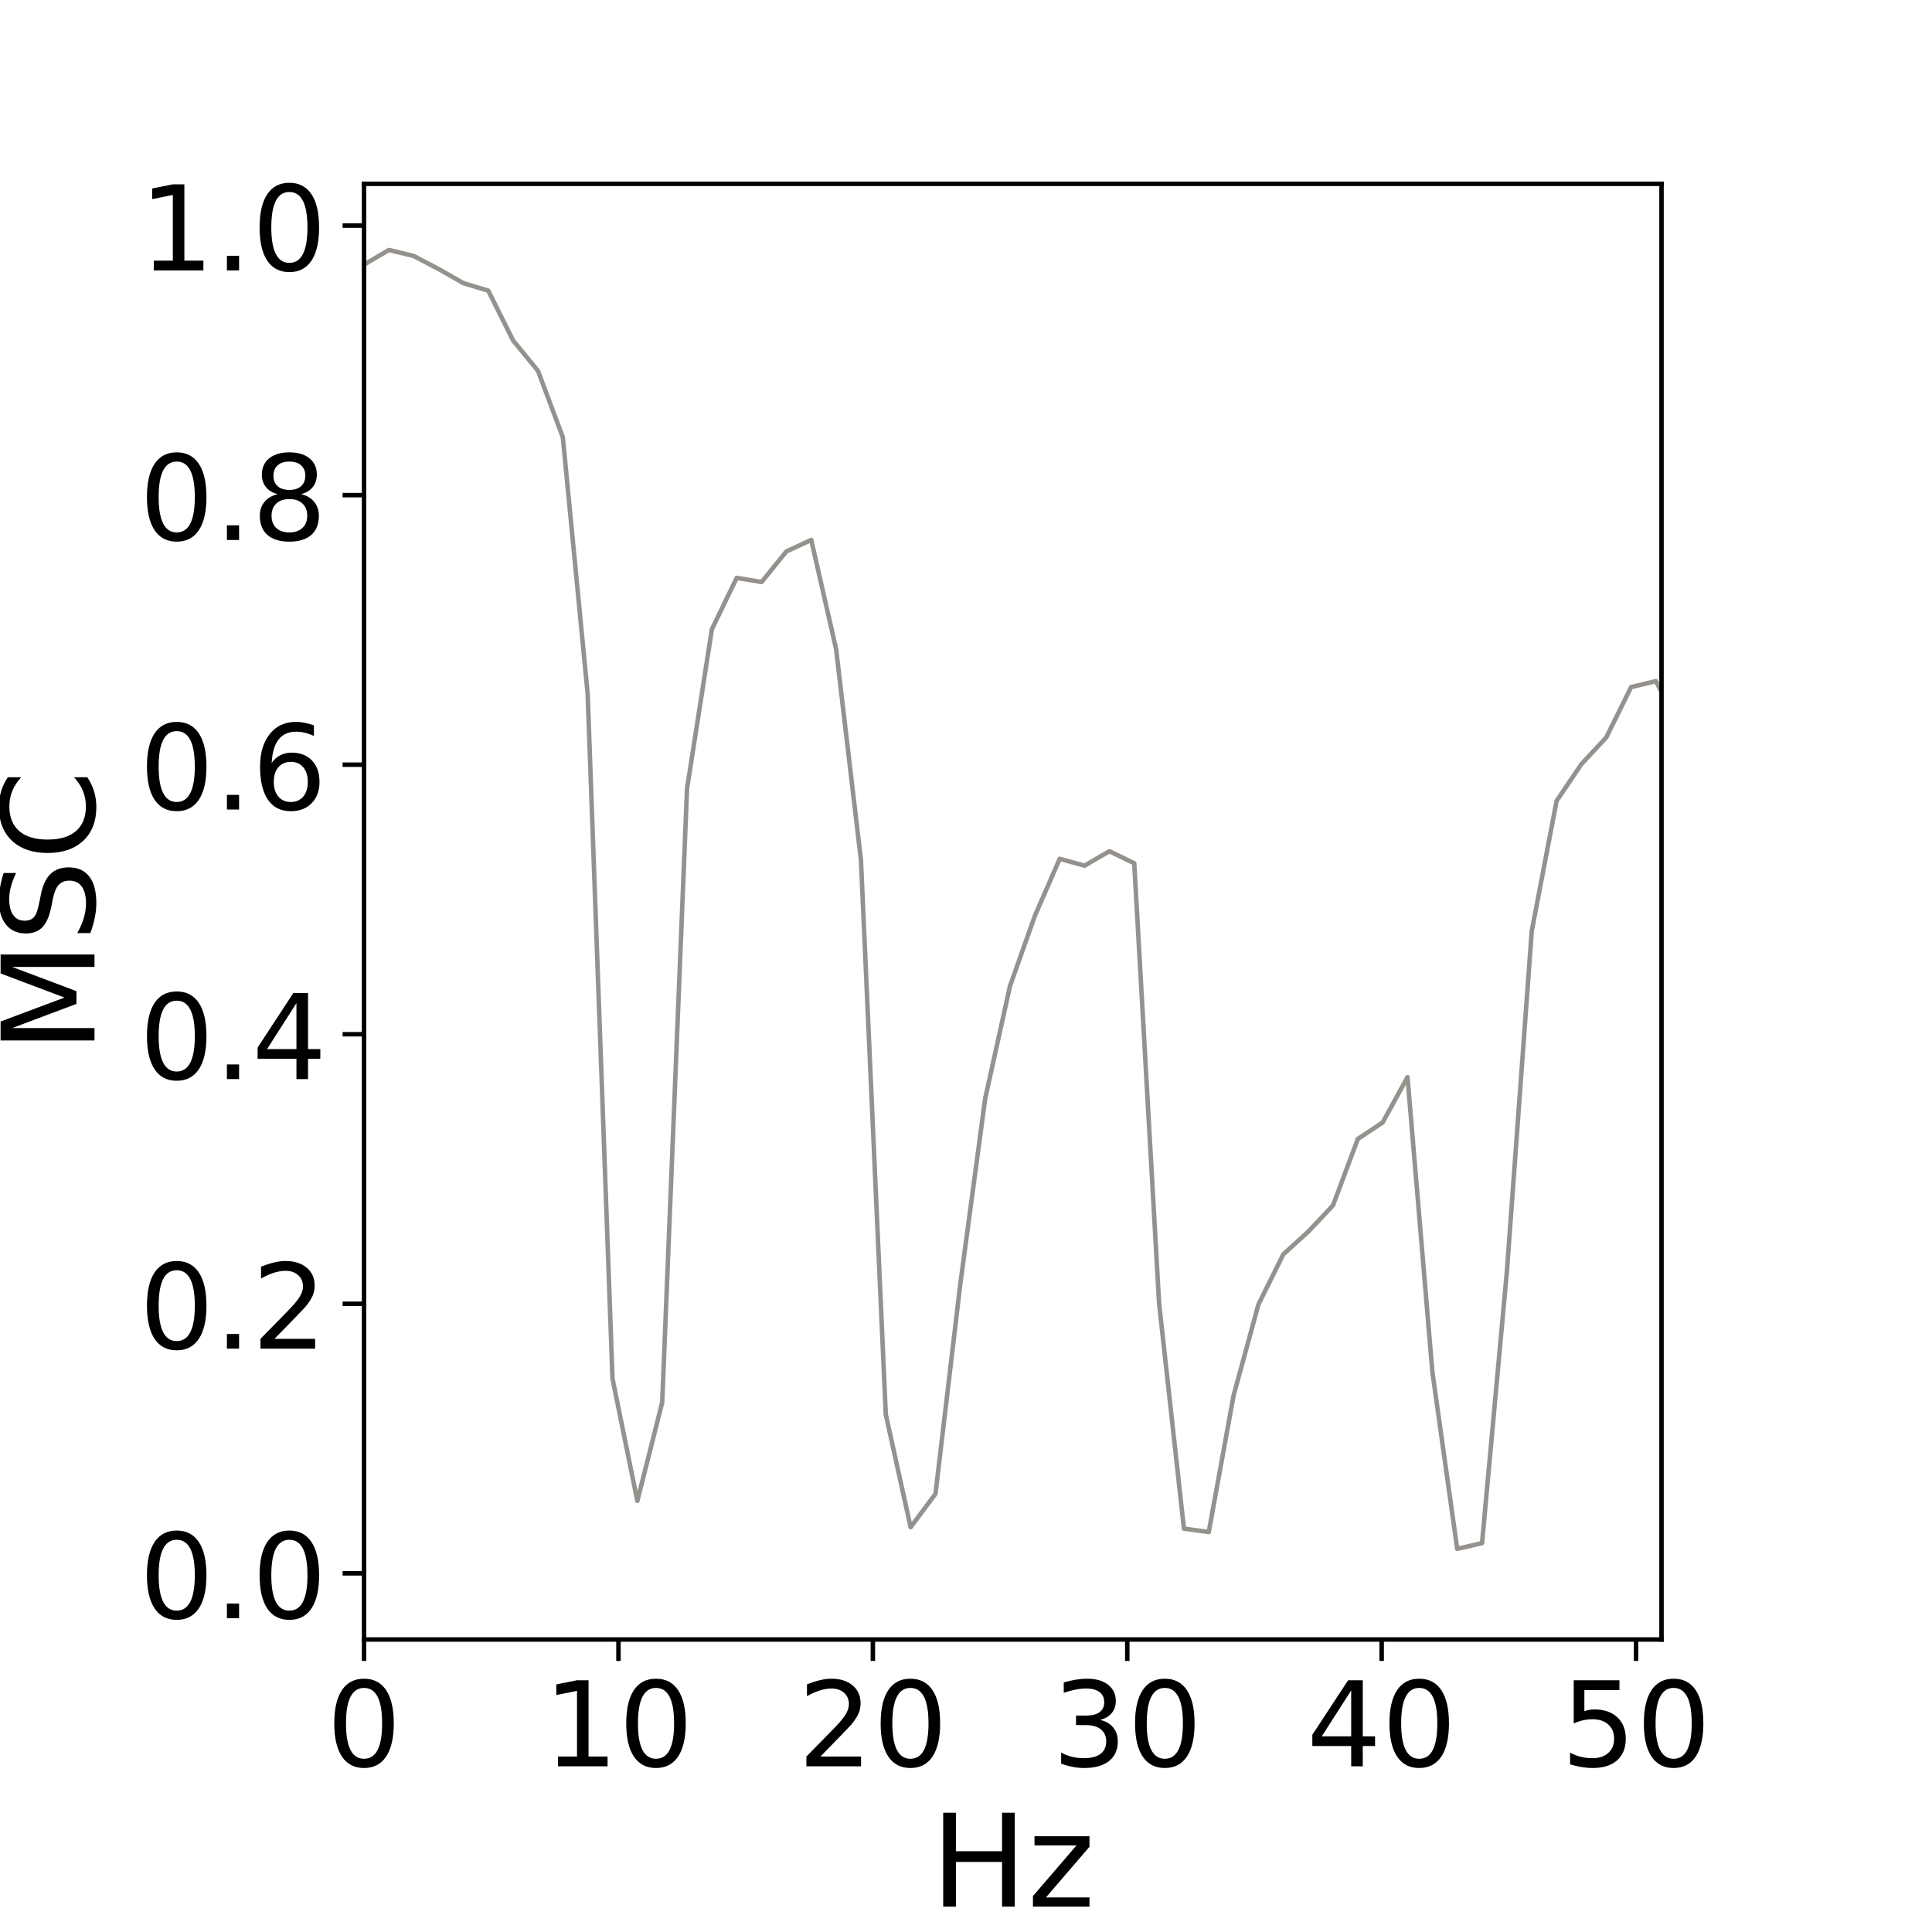
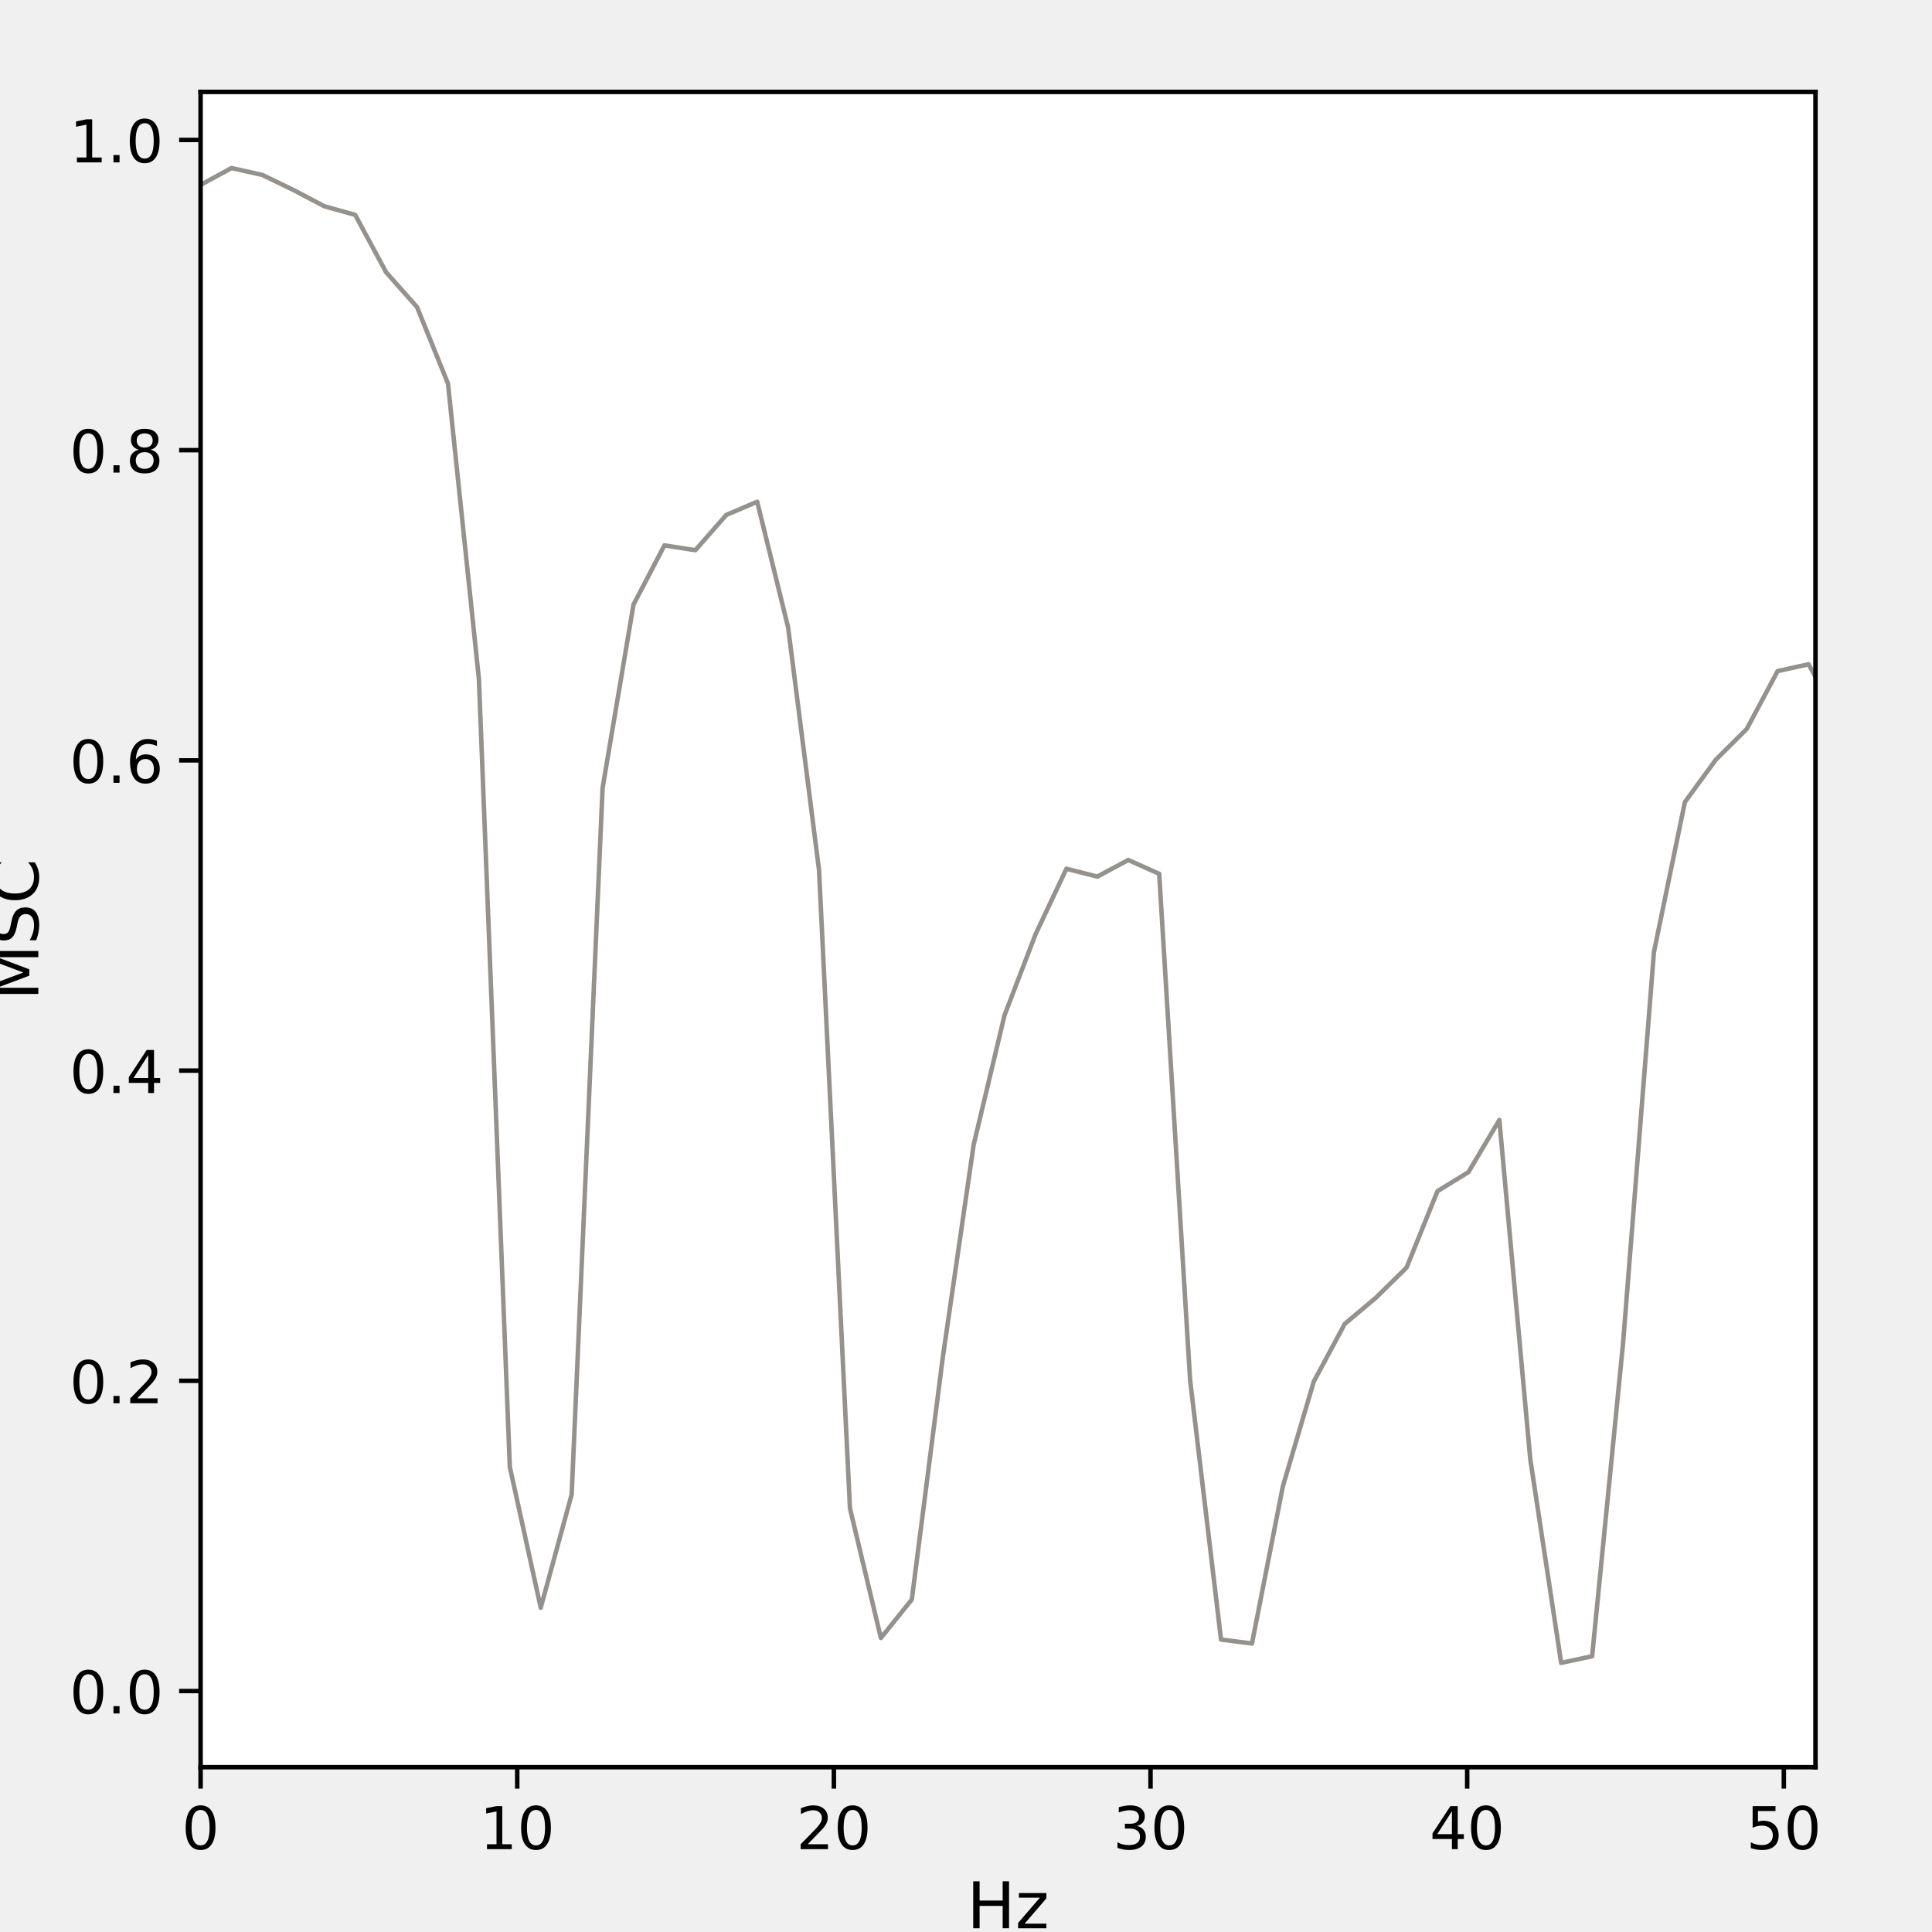
- <svg xmlns="http://www.w3.org/2000/svg" xmlns:xlink="http://www.w3.org/1999/xlink" height="432pt" version="1.1" viewBox="0 0 432 432" width="432pt">
+ <svg xmlns="http://www.w3.org/2000/svg" xmlns:xlink="http://www.w3.org/1999/xlink" width="432pt" height="432pt" viewBox="0 0 432 432" version="1.1">
  <defs>
-     <style type="text/css">
- *{stroke-linecap:butt;stroke-linejoin:round;}
-   </style>
+     <style type="text/css">*{stroke-linejoin: round; stroke-linecap: butt}</style>
  </defs>
  <g id="figure_1">
    <g id="patch_1">
-       <path d="M 0 432  L 432 432  L 432 0  L 0 0  z " style="fill:#ffffff;" />
+       <path d="M 0 432  L 432 432  L 432 0  L 0 0  L 0 432  z " style="fill: none" />
    </g>
    <g id="axes_1">
      <g id="patch_2">
-         <path d="M 81.404 366.596  L 371.521 366.596  L 371.521 41.104  L 81.404 41.104  z " style="fill:#ffffff;" />
+         <path d="M 44.852 395.148  L 405.948 395.148  L 405.948 20.552  L 44.852 20.552  z " style="fill: #ffffff" />
      </g>
      <g id="matplotlib.axis_1">
        <g id="xtick_1">
          <g id="line2d_1">
            <defs>
-               <path d="M 0 0  L 0 4.8  " id="m264c5ca705" style="stroke:#000000;" />
-             </defs>
-             <g>
-               <use style="stroke:#000000;" x="81.404" xlink:href="#m264c5ca705" y="366.596" />
+               <path id="m1e36f700ff" d="M 0 0  L 0 4.8  " style="stroke: #000000" />
+             </defs>
+             <g>
+               <use xlink:href="#m1e36f700ff" x="44.852" y="395.148" style="stroke: #000000" />
            </g>
          </g>
          <g id="text_1">
-             <defs>
-               <path d="M 31.781 66.406  Q 24.172 66.406 20.328 58.906  Q 16.5 51.422 16.5 36.375  Q 16.5 21.391 20.328 13.891  Q 24.172 6.391 31.781 6.391  Q 39.453 6.391 43.281 13.891  Q 47.125 21.391 47.125 36.375  Q 47.125 51.422 43.281 58.906  Q 39.453 66.406 31.781 66.406  z M 31.781 74.219  Q 44.047 74.219 50.516 64.516  Q 56.984 54.828 56.984 36.375  Q 56.984 17.969 50.516 8.266  Q 44.047 -1.422 31.781 -1.422  Q 19.531 -1.422 13.062 8.266  Q 6.594 17.969 6.594 36.375  Q 6.594 54.828 13.062 64.516  Q 19.531 74.219 31.781 74.219  z " id="DejaVuSans-48" />
-             </defs>
-             <g transform="translate(73.0055 394.9559)scale(0.264 -0.264)">
-               <use xlink:href="#DejaVuSans-48" />
+             <g transform="translate(40.65275 413.4779)scale(0.132 -0.132)">
+               <defs>
+                 <path id="DejaVuSans-30" d="M 2034 4250  Q 1547 4250 1301 3770  Q 1056 3291 1056 2328  Q 1056 1369 1301 889  Q 1547 409 2034 409  Q 2525 409 2770 889  Q 3016 1369 3016 2328  Q 3016 3291 2770 3770  Q 2525 4250 2034 4250  z M 2034 4750  Q 2819 4750 3233 4129  Q 3647 3509 3647 2328  Q 3647 1150 3233 529  Q 2819 -91 2034 -91  Q 1250 -91 836 529  Q 422 1150 422 2328  Q 422 3509 836 4129  Q 1250 4750 2034 4750  z " transform="scale(0.015625)" />
+               </defs>
+               <use xlink:href="#DejaVuSans-30" />
            </g>
          </g>
        </g>
        <g id="xtick_2">
          <g id="line2d_2">
            <g>
-               <use style="stroke:#000000;" x="138.29" xlink:href="#m264c5ca705" y="366.596" />
+               <use xlink:href="#m1e36f700ff" x="115.655" y="395.148" style="stroke: #000000" />
            </g>
          </g>
          <g id="text_2">
-             <defs>
-               <path d="M 12.406 8.297  L 28.516 8.297  L 28.516 63.922  L 10.984 60.406  L 10.984 69.391  L 28.422 72.906  L 38.281 72.906  L 38.281 8.297  L 54.391 8.297  L 54.391 0  L 12.406 0  z " id="DejaVuSans-49" />
-             </defs>
-             <g transform="translate(121.4927 394.9559)scale(0.264 -0.264)">
-               <use xlink:href="#DejaVuSans-49" />
-               <use x="63.623" xlink:href="#DejaVuSans-48" />
+             <g transform="translate(107.2566 413.4779)scale(0.132 -0.132)">
+               <defs>
+                 <path id="DejaVuSans-31" d="M 794 531  L 1825 531  L 1825 4091  L 703 3866  L 703 4441  L 1819 4666  L 2450 4666  L 2450 531  L 3481 531  L 3481 0  L 794 0  L 794 531  z " transform="scale(0.015625)" />
+               </defs>
+               <use xlink:href="#DejaVuSans-31" />
+               <use xlink:href="#DejaVuSans-30" x="63.623" />
            </g>
          </g>
        </g>
        <g id="xtick_3">
          <g id="line2d_3">
            <g>
-               <use style="stroke:#000000;" x="195.175" xlink:href="#m264c5ca705" y="366.596" />
+               <use xlink:href="#m1e36f700ff" x="186.458" y="395.148" style="stroke: #000000" />
            </g>
          </g>
          <g id="text_3">
-             <defs>
-               <path d="M 19.188 8.297  L 53.609 8.297  L 53.609 0  L 7.328 0  L 7.328 8.297  Q 12.938 14.109 22.625 23.891  Q 32.328 33.688 34.812 36.531  Q 39.547 41.844 41.422 45.531  Q 43.312 49.219 43.312 52.781  Q 43.312 58.594 39.234 62.25  Q 35.156 65.922 28.609 65.922  Q 23.969 65.922 18.812 64.312  Q 13.672 62.703 7.812 59.422  L 7.812 69.391  Q 13.766 71.781 18.938 73  Q 24.125 74.219 28.422 74.219  Q 39.75 74.219 46.484 68.547  Q 53.219 62.891 53.219 53.422  Q 53.219 48.922 51.531 44.891  Q 49.859 40.875 45.406 35.406  Q 44.188 33.984 37.641 27.219  Q 31.109 20.453 19.188 8.297  z " id="DejaVuSans-50" />
-             </defs>
-             <g transform="translate(178.3784 394.9559)scale(0.264 -0.264)">
-               <use xlink:href="#DejaVuSans-50" />
-               <use x="63.623" xlink:href="#DejaVuSans-48" />
+             <g transform="translate(178.0598 413.4779)scale(0.132 -0.132)">
+               <defs>
+                 <path id="DejaVuSans-32" d="M 1228 531  L 3431 531  L 3431 0  L 469 0  L 469 531  Q 828 903 1448 1529  Q 2069 2156 2228 2338  Q 2531 2678 2651 2914  Q 2772 3150 2772 3378  Q 2772 3750 2511 3984  Q 2250 4219 1831 4219  Q 1534 4219 1204 4116  Q 875 4013 500 3803  L 500 4441  Q 881 4594 1212 4672  Q 1544 4750 1819 4750  Q 2544 4750 2975 4387  Q 3406 4025 3406 3419  Q 3406 3131 3298 2873  Q 3191 2616 2906 2266  Q 2828 2175 2409 1742  Q 1991 1309 1228 531  z " transform="scale(0.015625)" />
+               </defs>
+               <use xlink:href="#DejaVuSans-32" />
+               <use xlink:href="#DejaVuSans-30" x="63.623" />
            </g>
          </g>
        </g>
        <g id="xtick_4">
          <g id="line2d_4">
            <g>
-               <use style="stroke:#000000;" x="252.061" xlink:href="#m264c5ca705" y="366.596" />
+               <use xlink:href="#m1e36f700ff" x="257.261" y="395.148" style="stroke: #000000" />
            </g>
          </g>
          <g id="text_4">
-             <defs>
-               <path d="M 40.578 39.312  Q 47.656 37.797 51.625 33  Q 55.609 28.219 55.609 21.188  Q 55.609 10.406 48.188 4.484  Q 40.766 -1.422 27.094 -1.422  Q 22.516 -1.422 17.656 -0.516  Q 12.797 0.391 7.625 2.203  L 7.625 11.719  Q 11.719 9.328 16.594 8.109  Q 21.484 6.891 26.812 6.891  Q 36.078 6.891 40.938 10.547  Q 45.797 14.203 45.797 21.188  Q 45.797 27.641 41.281 31.266  Q 36.766 34.906 28.719 34.906  L 20.219 34.906  L 20.219 43.016  L 29.109 43.016  Q 36.375 43.016 40.234 45.922  Q 44.094 48.828 44.094 54.297  Q 44.094 59.906 40.109 62.906  Q 36.141 65.922 28.719 65.922  Q 24.656 65.922 20.016 65.031  Q 15.375 64.156 9.812 62.312  L 9.812 71.094  Q 15.438 72.656 20.344 73.438  Q 25.25 74.219 29.594 74.219  Q 40.828 74.219 47.359 69.109  Q 53.906 64.016 53.906 55.328  Q 53.906 49.266 50.438 45.094  Q 46.969 40.922 40.578 39.312  z " id="DejaVuSans-51" />
-             </defs>
-             <g transform="translate(235.2641 394.9559)scale(0.264 -0.264)">
-               <use xlink:href="#DejaVuSans-51" />
-               <use x="63.623" xlink:href="#DejaVuSans-48" />
+             <g transform="translate(248.8629 413.4779)scale(0.132 -0.132)">
+               <defs>
+                 <path id="DejaVuSans-33" d="M 2597 2516  Q 3050 2419 3304 2112  Q 3559 1806 3559 1356  Q 3559 666 3084 287  Q 2609 -91 1734 -91  Q 1441 -91 1130 -33  Q 819 25 488 141  L 488 750  Q 750 597 1062 519  Q 1375 441 1716 441  Q 2309 441 2620 675  Q 2931 909 2931 1356  Q 2931 1769 2642 2001  Q 2353 2234 1838 2234  L 1294 2234  L 1294 2753  L 1863 2753  Q 2328 2753 2575 2939  Q 2822 3125 2822 3475  Q 2822 3834 2567 4026  Q 2313 4219 1838 4219  Q 1578 4219 1281 4162  Q 984 4106 628 3988  L 628 4550  Q 988 4650 1302 4700  Q 1616 4750 1894 4750  Q 2613 4750 3031 4423  Q 3450 4097 3450 3541  Q 3450 3153 3228 2886  Q 3006 2619 2597 2516  z " transform="scale(0.015625)" />
+               </defs>
+               <use xlink:href="#DejaVuSans-33" />
+               <use xlink:href="#DejaVuSans-30" x="63.623" />
            </g>
          </g>
        </g>
        <g id="xtick_5">
          <g id="line2d_5">
            <g>
-               <use style="stroke:#000000;" x="308.947" xlink:href="#m264c5ca705" y="366.596" />
+               <use xlink:href="#m1e36f700ff" x="328.065" y="395.148" style="stroke: #000000" />
            </g>
          </g>
          <g id="text_5">
-             <defs>
-               <path d="M 37.797 64.312  L 12.891 25.391  L 37.797 25.391  z M 35.203 72.906  L 47.609 72.906  L 47.609 25.391  L 58.016 25.391  L 58.016 17.188  L 47.609 17.188  L 47.609 0  L 37.797 0  L 37.797 17.188  L 4.891 17.188  L 4.891 26.703  z " id="DejaVuSans-52" />
-             </defs>
-             <g transform="translate(292.1497 394.9559)scale(0.264 -0.264)">
-               <use xlink:href="#DejaVuSans-52" />
-               <use x="63.623" xlink:href="#DejaVuSans-48" />
+             <g transform="translate(319.666 413.4779)scale(0.132 -0.132)">
+               <defs>
+                 <path id="DejaVuSans-34" d="M 2419 4116  L 825 1625  L 2419 1625  L 2419 4116  z M 2253 4666  L 3047 4666  L 3047 1625  L 3713 1625  L 3713 1100  L 3047 1100  L 3047 0  L 2419 0  L 2419 1100  L 313 1100  L 313 1709  L 2253 4666  z " transform="scale(0.015625)" />
+               </defs>
+               <use xlink:href="#DejaVuSans-34" />
+               <use xlink:href="#DejaVuSans-30" x="63.623" />
            </g>
          </g>
        </g>
        <g id="xtick_6">
          <g id="line2d_6">
            <g>
-               <use style="stroke:#000000;" x="365.832" xlink:href="#m264c5ca705" y="366.596" />
+               <use xlink:href="#m1e36f700ff" x="398.868" y="395.148" style="stroke: #000000" />
            </g>
          </g>
          <g id="text_6">
-             <defs>
-               <path d="M 10.797 72.906  L 49.516 72.906  L 49.516 64.594  L 19.828 64.594  L 19.828 46.734  Q 21.969 47.469 24.109 47.828  Q 26.266 48.188 28.422 48.188  Q 40.625 48.188 47.75 41.5  Q 54.891 34.812 54.891 23.391  Q 54.891 11.625 47.562 5.094  Q 40.234 -1.422 26.906 -1.422  Q 22.312 -1.422 17.547 -0.641  Q 12.797 0.141 7.719 1.703  L 7.719 11.625  Q 12.109 9.234 16.797 8.062  Q 21.484 6.891 26.703 6.891  Q 35.156 6.891 40.078 11.328  Q 45.016 15.766 45.016 23.391  Q 45.016 31 40.078 35.438  Q 35.156 39.891 26.703 39.891  Q 22.75 39.891 18.812 39.016  Q 14.891 38.141 10.797 36.281  z " id="DejaVuSans-53" />
-             </defs>
-             <g transform="translate(349.0354 394.9559)scale(0.264 -0.264)">
-               <use xlink:href="#DejaVuSans-53" />
-               <use x="63.623" xlink:href="#DejaVuSans-48" />
+             <g transform="translate(390.4692 413.4779)scale(0.132 -0.132)">
+               <defs>
+                 <path id="DejaVuSans-35" d="M 691 4666  L 3169 4666  L 3169 4134  L 1269 4134  L 1269 2991  Q 1406 3038 1543 3061  Q 1681 3084 1819 3084  Q 2600 3084 3056 2656  Q 3513 2228 3513 1497  Q 3513 744 3044 326  Q 2575 -91 1722 -91  Q 1428 -91 1123 -41  Q 819 9 494 109  L 494 744  Q 775 591 1075 516  Q 1375 441 1709 441  Q 2250 441 2565 725  Q 2881 1009 2881 1497  Q 2881 1984 2565 2268  Q 2250 2553 1709 2553  Q 1456 2553 1204 2497  Q 953 2441 691 2322  L 691 4666  z " transform="scale(0.015625)" />
+               </defs>
+               <use xlink:href="#DejaVuSans-35" />
+               <use xlink:href="#DejaVuSans-30" x="63.623" />
            </g>
          </g>
        </g>
        <g id="text_7">
-           <defs>
-             <path d="M 9.812 72.906  L 19.672 72.906  L 19.672 43.016  L 55.516 43.016  L 55.516 72.906  L 65.375 72.906  L 65.375 0  L 55.516 0  L 55.516 34.719  L 19.672 34.719  L 19.672 0  L 9.812 0  z " id="DejaVuSans-72" />
-             <path d="M 5.516 54.688  L 48.188 54.688  L 48.188 46.484  L 14.406 7.172  L 48.188 7.172  L 48.188 0  L 4.297 0  L 4.297 8.203  L 38.094 47.516  L 5.516 47.516  z " id="DejaVuSans-122" />
-           </defs>
-           <g transform="translate(208.0755 426.3297)scale(0.288 -0.288)">
-             <use xlink:href="#DejaVuSans-72" />
-             <use x="75.195" xlink:href="#DejaVuSans-122" />
+           <g transform="translate(216.2065 431.1649)scale(0.144 -0.144)">
+             <defs>
+               <path id="DejaVuSans-48" d="M 628 4666  L 1259 4666  L 1259 2753  L 3553 2753  L 3553 4666  L 4184 4666  L 4184 0  L 3553 0  L 3553 2222  L 1259 2222  L 1259 0  L 628 0  L 628 4666  z " transform="scale(0.015625)" />
+               <path id="DejaVuSans-7a" d="M 353 3500  L 3084 3500  L 3084 2975  L 922 459  L 3084 459  L 3084 0  L 275 0  L 275 525  L 2438 3041  L 353 3041  L 353 3500  z " transform="scale(0.015625)" />
+             </defs>
+             <use xlink:href="#DejaVuSans-48" />
+             <use xlink:href="#DejaVuSans-7a" x="75.195" />
          </g>
        </g>
      </g>
      <g id="matplotlib.axis_2">
        <g id="ytick_1">
          <g id="line2d_7">
            <defs>
-               <path d="M 0 0  L -4.8 0  " id="mb926a41fd1" style="stroke:#000000;" />
-             </defs>
-             <g>
-               <use style="stroke:#000000;" x="81.404" xlink:href="#mb926a41fd1" y="351.801" />
+               <path id="mdf4b2b3691" d="M 0 0  L -4.8 0  " style="stroke: #000000" />
+             </defs>
+             <g>
+               <use xlink:href="#mdf4b2b3691" x="44.852" y="378.121" style="stroke: #000000" />
            </g>
          </g>
          <g id="text_8">
-             <defs>
-               <path d="M 10.688 12.406  L 21 12.406  L 21 0  L 10.688 0  z " id="DejaVuSans-46" />
-             </defs>
-             <g transform="translate(31.11975 361.831)scale(0.264 -0.264)">
-               <use xlink:href="#DejaVuSans-48" />
-               <use x="63.623" xlink:href="#DejaVuSans-46" />
-               <use x="95.41" xlink:href="#DejaVuSans-48" />
+             <g transform="translate(15.55987 383.1361)scale(0.132 -0.132)">
+               <defs>
+                 <path id="DejaVuSans-2e" d="M 684 794  L 1344 794  L 1344 0  L 684 0  L 684 794  z " transform="scale(0.015625)" />
+               </defs>
+               <use xlink:href="#DejaVuSans-30" />
+               <use xlink:href="#DejaVuSans-2e" x="63.623" />
+               <use xlink:href="#DejaVuSans-30" x="95.41" />
            </g>
          </g>
        </g>
        <g id="ytick_2">
          <g id="line2d_8">
            <g>
-               <use style="stroke:#000000;" x="81.404" xlink:href="#mb926a41fd1" y="291.528" />
+               <use xlink:href="#mdf4b2b3691" x="44.852" y="308.755" style="stroke: #000000" />
            </g>
          </g>
          <g id="text_9">
-             <g transform="translate(31.11975 301.5582)scale(0.264 -0.264)">
-               <use xlink:href="#DejaVuSans-48" />
-               <use x="63.623" xlink:href="#DejaVuSans-46" />
-               <use x="95.41" xlink:href="#DejaVuSans-50" />
+             <g transform="translate(15.55987 313.7705)scale(0.132 -0.132)">
+               <use xlink:href="#DejaVuSans-30" />
+               <use xlink:href="#DejaVuSans-2e" x="63.623" />
+               <use xlink:href="#DejaVuSans-32" x="95.41" />
            </g>
          </g>
        </g>
        <g id="ytick_3">
          <g id="line2d_9">
            <g>
-               <use style="stroke:#000000;" x="81.404" xlink:href="#mb926a41fd1" y="231.255" />
+               <use xlink:href="#mdf4b2b3691" x="44.852" y="239.39" style="stroke: #000000" />
            </g>
          </g>
          <g id="text_10">
-             <g transform="translate(31.11975 241.2854)scale(0.264 -0.264)">
-               <use xlink:href="#DejaVuSans-48" />
-               <use x="63.623" xlink:href="#DejaVuSans-46" />
-               <use x="95.41" xlink:href="#DejaVuSans-52" />
+             <g transform="translate(15.55987 244.4048)scale(0.132 -0.132)">
+               <use xlink:href="#DejaVuSans-30" />
+               <use xlink:href="#DejaVuSans-2e" x="63.623" />
+               <use xlink:href="#DejaVuSans-34" x="95.41" />
            </g>
          </g>
        </g>
        <g id="ytick_4">
          <g id="line2d_10">
            <g>
-               <use style="stroke:#000000;" x="81.404" xlink:href="#mb926a41fd1" y="170.983" />
+               <use xlink:href="#mdf4b2b3691" x="44.852" y="170.024" style="stroke: #000000" />
            </g>
          </g>
          <g id="text_11">
-             <defs>
-               <path d="M 33.016 40.375  Q 26.375 40.375 22.484 35.828  Q 18.609 31.297 18.609 23.391  Q 18.609 15.531 22.484 10.953  Q 26.375 6.391 33.016 6.391  Q 39.656 6.391 43.531 10.953  Q 47.406 15.531 47.406 23.391  Q 47.406 31.297 43.531 35.828  Q 39.656 40.375 33.016 40.375  z M 52.594 71.297  L 52.594 62.312  Q 48.875 64.062 45.094 64.984  Q 41.312 65.922 37.594 65.922  Q 27.828 65.922 22.672 59.328  Q 17.531 52.734 16.797 39.406  Q 19.672 43.656 24.016 45.922  Q 28.375 48.188 33.594 48.188  Q 44.578 48.188 50.953 41.516  Q 57.328 34.859 57.328 23.391  Q 57.328 12.156 50.688 5.359  Q 44.047 -1.422 33.016 -1.422  Q 20.359 -1.422 13.672 8.266  Q 6.984 17.969 6.984 36.375  Q 6.984 53.656 15.188 63.938  Q 23.391 74.219 37.203 74.219  Q 40.922 74.219 44.703 73.484  Q 48.484 72.75 52.594 71.297  z " id="DejaVuSans-54" />
-             </defs>
-             <g transform="translate(31.11975 181.0126)scale(0.264 -0.264)">
-               <use xlink:href="#DejaVuSans-48" />
-               <use x="63.623" xlink:href="#DejaVuSans-46" />
-               <use x="95.41" xlink:href="#DejaVuSans-54" />
+             <g transform="translate(15.55987 175.0392)scale(0.132 -0.132)">
+               <defs>
+                 <path id="DejaVuSans-36" d="M 2113 2584  Q 1688 2584 1439 2293  Q 1191 2003 1191 1497  Q 1191 994 1439 701  Q 1688 409 2113 409  Q 2538 409 2786 701  Q 3034 994 3034 1497  Q 3034 2003 2786 2293  Q 2538 2584 2113 2584  z M 3366 4563  L 3366 3988  Q 3128 4100 2886 4159  Q 2644 4219 2406 4219  Q 1781 4219 1451 3797  Q 1122 3375 1075 2522  Q 1259 2794 1537 2939  Q 1816 3084 2150 3084  Q 2853 3084 3261 2657  Q 3669 2231 3669 1497  Q 3669 778 3244 343  Q 2819 -91 2113 -91  Q 1303 -91 875 529  Q 447 1150 447 2328  Q 447 3434 972 4092  Q 1497 4750 2381 4750  Q 2619 4750 2861 4703  Q 3103 4656 3366 4563  z " transform="scale(0.015625)" />
+               </defs>
+               <use xlink:href="#DejaVuSans-30" />
+               <use xlink:href="#DejaVuSans-2e" x="63.623" />
+               <use xlink:href="#DejaVuSans-36" x="95.41" />
            </g>
          </g>
        </g>
        <g id="ytick_5">
          <g id="line2d_11">
            <g>
-               <use style="stroke:#000000;" x="81.404" xlink:href="#mb926a41fd1" y="110.71" />
+               <use xlink:href="#mdf4b2b3691" x="44.852" y="100.659" style="stroke: #000000" />
            </g>
          </g>
          <g id="text_12">
-             <defs>
-               <path d="M 31.781 34.625  Q 24.75 34.625 20.719 30.859  Q 16.703 27.094 16.703 20.516  Q 16.703 13.922 20.719 10.156  Q 24.75 6.391 31.781 6.391  Q 38.812 6.391 42.859 10.172  Q 46.922 13.969 46.922 20.516  Q 46.922 27.094 42.891 30.859  Q 38.875 34.625 31.781 34.625  z M 21.922 38.812  Q 15.578 40.375 12.031 44.719  Q 8.5 49.078 8.5 55.328  Q 8.5 64.062 14.719 69.141  Q 20.953 74.219 31.781 74.219  Q 42.672 74.219 48.875 69.141  Q 55.078 64.062 55.078 55.328  Q 55.078 49.078 51.531 44.719  Q 48 40.375 41.703 38.812  Q 48.828 37.156 52.797 32.312  Q 56.781 27.484 56.781 20.516  Q 56.781 9.906 50.312 4.234  Q 43.844 -1.422 31.781 -1.422  Q 19.734 -1.422 13.25 4.234  Q 6.781 9.906 6.781 20.516  Q 6.781 27.484 10.781 32.312  Q 14.797 37.156 21.922 38.812  z M 18.312 54.391  Q 18.312 48.734 21.844 45.562  Q 25.391 42.391 31.781 42.391  Q 38.141 42.391 41.719 45.562  Q 45.312 48.734 45.312 54.391  Q 45.312 60.062 41.719 63.234  Q 38.141 66.406 31.781 66.406  Q 25.391 66.406 21.844 63.234  Q 18.312 60.062 18.312 54.391  z " id="DejaVuSans-56" />
-             </defs>
-             <g transform="translate(31.11975 120.7398)scale(0.264 -0.264)">
-               <use xlink:href="#DejaVuSans-48" />
-               <use x="63.623" xlink:href="#DejaVuSans-46" />
-               <use x="95.41" xlink:href="#DejaVuSans-56" />
+             <g transform="translate(15.55987 105.6736)scale(0.132 -0.132)">
+               <defs>
+                 <path id="DejaVuSans-38" d="M 2034 2216  Q 1584 2216 1326 1975  Q 1069 1734 1069 1313  Q 1069 891 1326 650  Q 1584 409 2034 409  Q 2484 409 2743 651  Q 3003 894 3003 1313  Q 3003 1734 2745 1975  Q 2488 2216 2034 2216  z M 1403 2484  Q 997 2584 770 2862  Q 544 3141 544 3541  Q 544 4100 942 4425  Q 1341 4750 2034 4750  Q 2731 4750 3128 4425  Q 3525 4100 3525 3541  Q 3525 3141 3298 2862  Q 3072 2584 2669 2484  Q 3125 2378 3379 2068  Q 3634 1759 3634 1313  Q 3634 634 3220 271  Q 2806 -91 2034 -91  Q 1263 -91 848 271  Q 434 634 434 1313  Q 434 1759 690 2068  Q 947 2378 1403 2484  z M 1172 3481  Q 1172 3119 1398 2916  Q 1625 2713 2034 2713  Q 2441 2713 2670 2916  Q 2900 3119 2900 3481  Q 2900 3844 2670 4047  Q 2441 4250 2034 4250  Q 1625 4250 1398 4047  Q 1172 3844 1172 3481  z " transform="scale(0.015625)" />
+               </defs>
+               <use xlink:href="#DejaVuSans-30" />
+               <use xlink:href="#DejaVuSans-2e" x="63.623" />
+               <use xlink:href="#DejaVuSans-38" x="95.41" />
            </g>
          </g>
        </g>
        <g id="ytick_6">
          <g id="line2d_12">
            <g>
-               <use style="stroke:#000000;" x="81.404" xlink:href="#mb926a41fd1" y="50.437" />
+               <use xlink:href="#mdf4b2b3691" x="44.852" y="31.293" style="stroke: #000000" />
            </g>
          </g>
          <g id="text_13">
-             <g transform="translate(31.11975 60.46697)scale(0.264 -0.264)">
-               <use xlink:href="#DejaVuSans-49" />
-               <use x="63.623" xlink:href="#DejaVuSans-46" />
-               <use x="95.41" xlink:href="#DejaVuSans-48" />
+             <g transform="translate(15.55987 36.30799)scale(0.132 -0.132)">
+               <use xlink:href="#DejaVuSans-31" />
+               <use xlink:href="#DejaVuSans-2e" x="63.623" />
+               <use xlink:href="#DejaVuSans-30" x="95.41" />
            </g>
          </g>
        </g>
        <g id="text_14">
-           <defs>
-             <path d="M 9.812 72.906  L 24.516 72.906  L 43.109 23.297  L 61.812 72.906  L 76.516 72.906  L 76.516 0  L 66.891 0  L 66.891 64.016  L 48.094 14.016  L 38.188 14.016  L 19.391 64.016  L 19.391 0  L 9.812 0  z " id="DejaVuSans-77" />
-             <path d="M 53.516 70.516  L 53.516 60.891  Q 47.906 63.578 42.922 64.891  Q 37.938 66.219 33.297 66.219  Q 25.25 66.219 20.875 63.094  Q 16.5 59.969 16.5 54.203  Q 16.5 49.359 19.406 46.891  Q 22.312 44.438 30.422 42.922  L 36.375 41.703  Q 47.406 39.594 52.656 34.297  Q 57.906 29 57.906 20.125  Q 57.906 9.516 50.797 4.047  Q 43.703 -1.422 29.984 -1.422  Q 24.812 -1.422 18.969 -0.25  Q 13.141 0.922 6.891 3.219  L 6.891 13.375  Q 12.891 10.016 18.656 8.297  Q 24.422 6.594 29.984 6.594  Q 38.422 6.594 43.016 9.906  Q 47.609 13.234 47.609 19.391  Q 47.609 24.75 44.312 27.781  Q 41.016 30.812 33.5 32.328  L 27.484 33.5  Q 16.453 35.688 11.516 40.375  Q 6.594 45.062 6.594 53.422  Q 6.594 63.094 13.406 68.656  Q 20.219 74.219 32.172 74.219  Q 37.312 74.219 42.625 73.281  Q 47.953 72.359 53.516 70.516  z " id="DejaVuSans-83" />
-             <path d="M 64.406 67.281  L 64.406 56.891  Q 59.422 61.531 53.781 63.812  Q 48.141 66.109 41.797 66.109  Q 29.297 66.109 22.656 58.469  Q 16.016 50.828 16.016 36.375  Q 16.016 21.969 22.656 14.328  Q 29.297 6.688 41.797 6.688  Q 48.141 6.688 53.781 8.984  Q 59.422 11.281 64.406 15.922  L 64.406 5.609  Q 59.234 2.094 53.438 0.328  Q 47.656 -1.422 41.219 -1.422  Q 24.656 -1.422 15.125 8.703  Q 5.609 18.844 5.609 36.375  Q 5.609 53.953 15.125 64.078  Q 24.656 74.219 41.219 74.219  Q 47.75 74.219 53.531 72.484  Q 59.328 70.75 64.406 67.281  z " id="DejaVuSans-67" />
-           </defs>
-           <g transform="translate(21.13025 235.4715)rotate(-90)scale(0.288 -0.288)">
-             <use xlink:href="#DejaVuSans-77" />
-             <use x="86.279" xlink:href="#DejaVuSans-83" />
-             <use x="149.756" xlink:href="#DejaVuSans-67" />
+           <g transform="translate(8.565125 223.6608)rotate(-90)scale(0.144 -0.144)">
+             <defs>
+               <path id="DejaVuSans-4d" d="M 628 4666  L 1569 4666  L 2759 1491  L 3956 4666  L 4897 4666  L 4897 0  L 4281 0  L 4281 4097  L 3078 897  L 2444 897  L 1241 4097  L 1241 0  L 628 0  L 628 4666  z " transform="scale(0.015625)" />
+               <path id="DejaVuSans-53" d="M 3425 4513  L 3425 3897  Q 3066 4069 2747 4153  Q 2428 4238 2131 4238  Q 1616 4238 1336 4038  Q 1056 3838 1056 3469  Q 1056 3159 1242 3001  Q 1428 2844 1947 2747  L 2328 2669  Q 3034 2534 3370 2195  Q 3706 1856 3706 1288  Q 3706 609 3251 259  Q 2797 -91 1919 -91  Q 1588 -91 1214 -16  Q 841 59 441 206  L 441 856  Q 825 641 1194 531  Q 1563 422 1919 422  Q 2459 422 2753 634  Q 3047 847 3047 1241  Q 3047 1584 2836 1778  Q 2625 1972 2144 2069  L 1759 2144  Q 1053 2284 737 2584  Q 422 2884 422 3419  Q 422 4038 858 4394  Q 1294 4750 2059 4750  Q 2388 4750 2728 4690  Q 3069 4631 3425 4513  z " transform="scale(0.015625)" />
+               <path id="DejaVuSans-43" d="M 4122 4306  L 4122 3641  Q 3803 3938 3442 4084  Q 3081 4231 2675 4231  Q 1875 4231 1450 3742  Q 1025 3253 1025 2328  Q 1025 1406 1450 917  Q 1875 428 2675 428  Q 3081 428 3442 575  Q 3803 722 4122 1019  L 4122 359  Q 3791 134 3420 21  Q 3050 -91 2638 -91  Q 1578 -91 968 557  Q 359 1206 359 2328  Q 359 3453 968 4101  Q 1578 4750 2638 4750  Q 3056 4750 3426 4639  Q 3797 4528 4122 4306  z " transform="scale(0.015625)" />
+             </defs>
+             <use xlink:href="#DejaVuSans-4d" />
+             <use xlink:href="#DejaVuSans-53" x="86.279" />
+             <use xlink:href="#DejaVuSans-43" x="149.756" />
          </g>
        </g>
      </g>
      <g id="line2d_13">
-         <path clip-path="url(#p00e11a58c0)" d="M 81.404 59.17  L 86.959 55.899  L 92.514 57.241  L 98.07 60.153  L 103.625 63.317  L 109.18 64.998  L 114.735 76.147  L 120.291 82.916  L 125.846 97.765  L 131.401 155.139  L 136.956 308.263  L 142.512 335.61  L 148.067 313.604  L 153.622 176.343  L 159.177 140.708  L 164.733 129.208  L 170.288 130.145  L 175.843 123.293  L 181.398 120.733  L 186.954 145.145  L 192.509 192.301  L 198.064 316.29  L 203.619 341.488  L 209.175 334.03  L 214.73 287.062  L 220.285 245.656  L 225.84 220.462  L 231.396 204.791  L 236.951 192.034  L 242.506 193.562  L 248.061 190.336  L 253.617 193.022  L 259.172 291.396  L 264.727 341.8  L 270.282 342.566  L 275.837 312.015  L 281.393 291.664  L 286.948 280.469  L 292.503 275.425  L 298.058 269.529  L 303.614 254.675  L 309.169 250.984  L 314.724 240.853  L 320.279 306.731  L 325.835 346.331  L 331.39 345.041  L 336.945 284.285  L 342.5 208.208  L 348.056 179.091  L 353.611 170.858  L 359.166 164.888  L 364.721 153.637  L 370.277 152.305  L 375.832 163.277  " style="fill:none;stroke:#95918c;stroke-linecap:square;" />
+         <path d="M 44.852 41.343  L 51.766 37.579  L 58.681 39.124  L 65.595 42.474  L 72.509 46.116  L 79.424 48.051  L 86.338 60.881  L 93.253 68.672  L 100.167 85.761  L 107.081 151.791  L 113.996 328.015  L 120.91 359.488  L 127.824 334.162  L 134.739 176.193  L 141.653 135.182  L 148.568 121.948  L 155.482 123.025  L 162.396 115.14  L 169.311 112.194  L 176.225 140.288  L 183.139 194.559  L 190.054 337.253  L 196.968 366.253  L 203.882 357.669  L 210.797 303.615  L 217.711 255.963  L 224.626 226.968  L 231.54 208.933  L 238.454 194.251  L 245.369 196.01  L 252.283 192.297  L 259.197 195.388  L 266.112 308.604  L 273.026 366.611  L 279.941 367.492  L 286.855 332.333  L 293.769 308.911  L 300.684 296.027  L 307.598 290.223  L 314.512 283.438  L 321.427 266.343  L 328.341 262.095  L 335.255 250.436  L 342.17 326.252  L 349.084 371.826  L 355.999 370.341  L 362.913 300.419  L 369.827 212.865  L 376.742 179.355  L 383.656 169.88  L 390.57 163.01  L 397.485 150.062  L 404.399 148.529  L 411.314 161.157  " clip-path="url(#p9478d9948a)" style="fill: none; stroke: #95918c; stroke-linecap: square" />
      </g>
      <g id="patch_3">
-         <path d="M 81.404 366.596  L 81.404 41.104  " style="fill:none;stroke:#000000;stroke-linecap:square;stroke-linejoin:miter;" />
+         <path d="M 44.852 395.148  L 44.852 20.552  " style="fill: none; stroke: #000000; stroke-linejoin: miter; stroke-linecap: square" />
      </g>
      <g id="patch_4">
-         <path d="M 371.521 366.596  L 371.521 41.104  " style="fill:none;stroke:#000000;stroke-linecap:square;stroke-linejoin:miter;" />
+         <path d="M 405.948 395.148  L 405.948 20.552  " style="fill: none; stroke: #000000; stroke-linejoin: miter; stroke-linecap: square" />
      </g>
      <g id="patch_5">
-         <path d="M 81.404 366.596  L 371.521 366.596  " style="fill:none;stroke:#000000;stroke-linecap:square;stroke-linejoin:miter;" />
+         <path d="M 44.852 395.148  L 405.948 395.148  " style="fill: none; stroke: #000000; stroke-linejoin: miter; stroke-linecap: square" />
      </g>
      <g id="patch_6">
-         <path d="M 81.404 41.104  L 371.521 41.104  " style="fill:none;stroke:#000000;stroke-linecap:square;stroke-linejoin:miter;" />
+         <path d="M 44.852 20.552  L 405.948 20.552  " style="fill: none; stroke: #000000; stroke-linejoin: miter; stroke-linecap: square" />
      </g>
    </g>
  </g>
  <defs>
-     <clipPath id="p00e11a58c0">
-       <rect height="325.492" width="290.117" x="81.404" y="41.104" />
+     <clipPath id="p9478d9948a">
+       <rect x="44.852" y="20.552" width="361.096" height="374.596" />
    </clipPath>
  </defs>
</svg>
